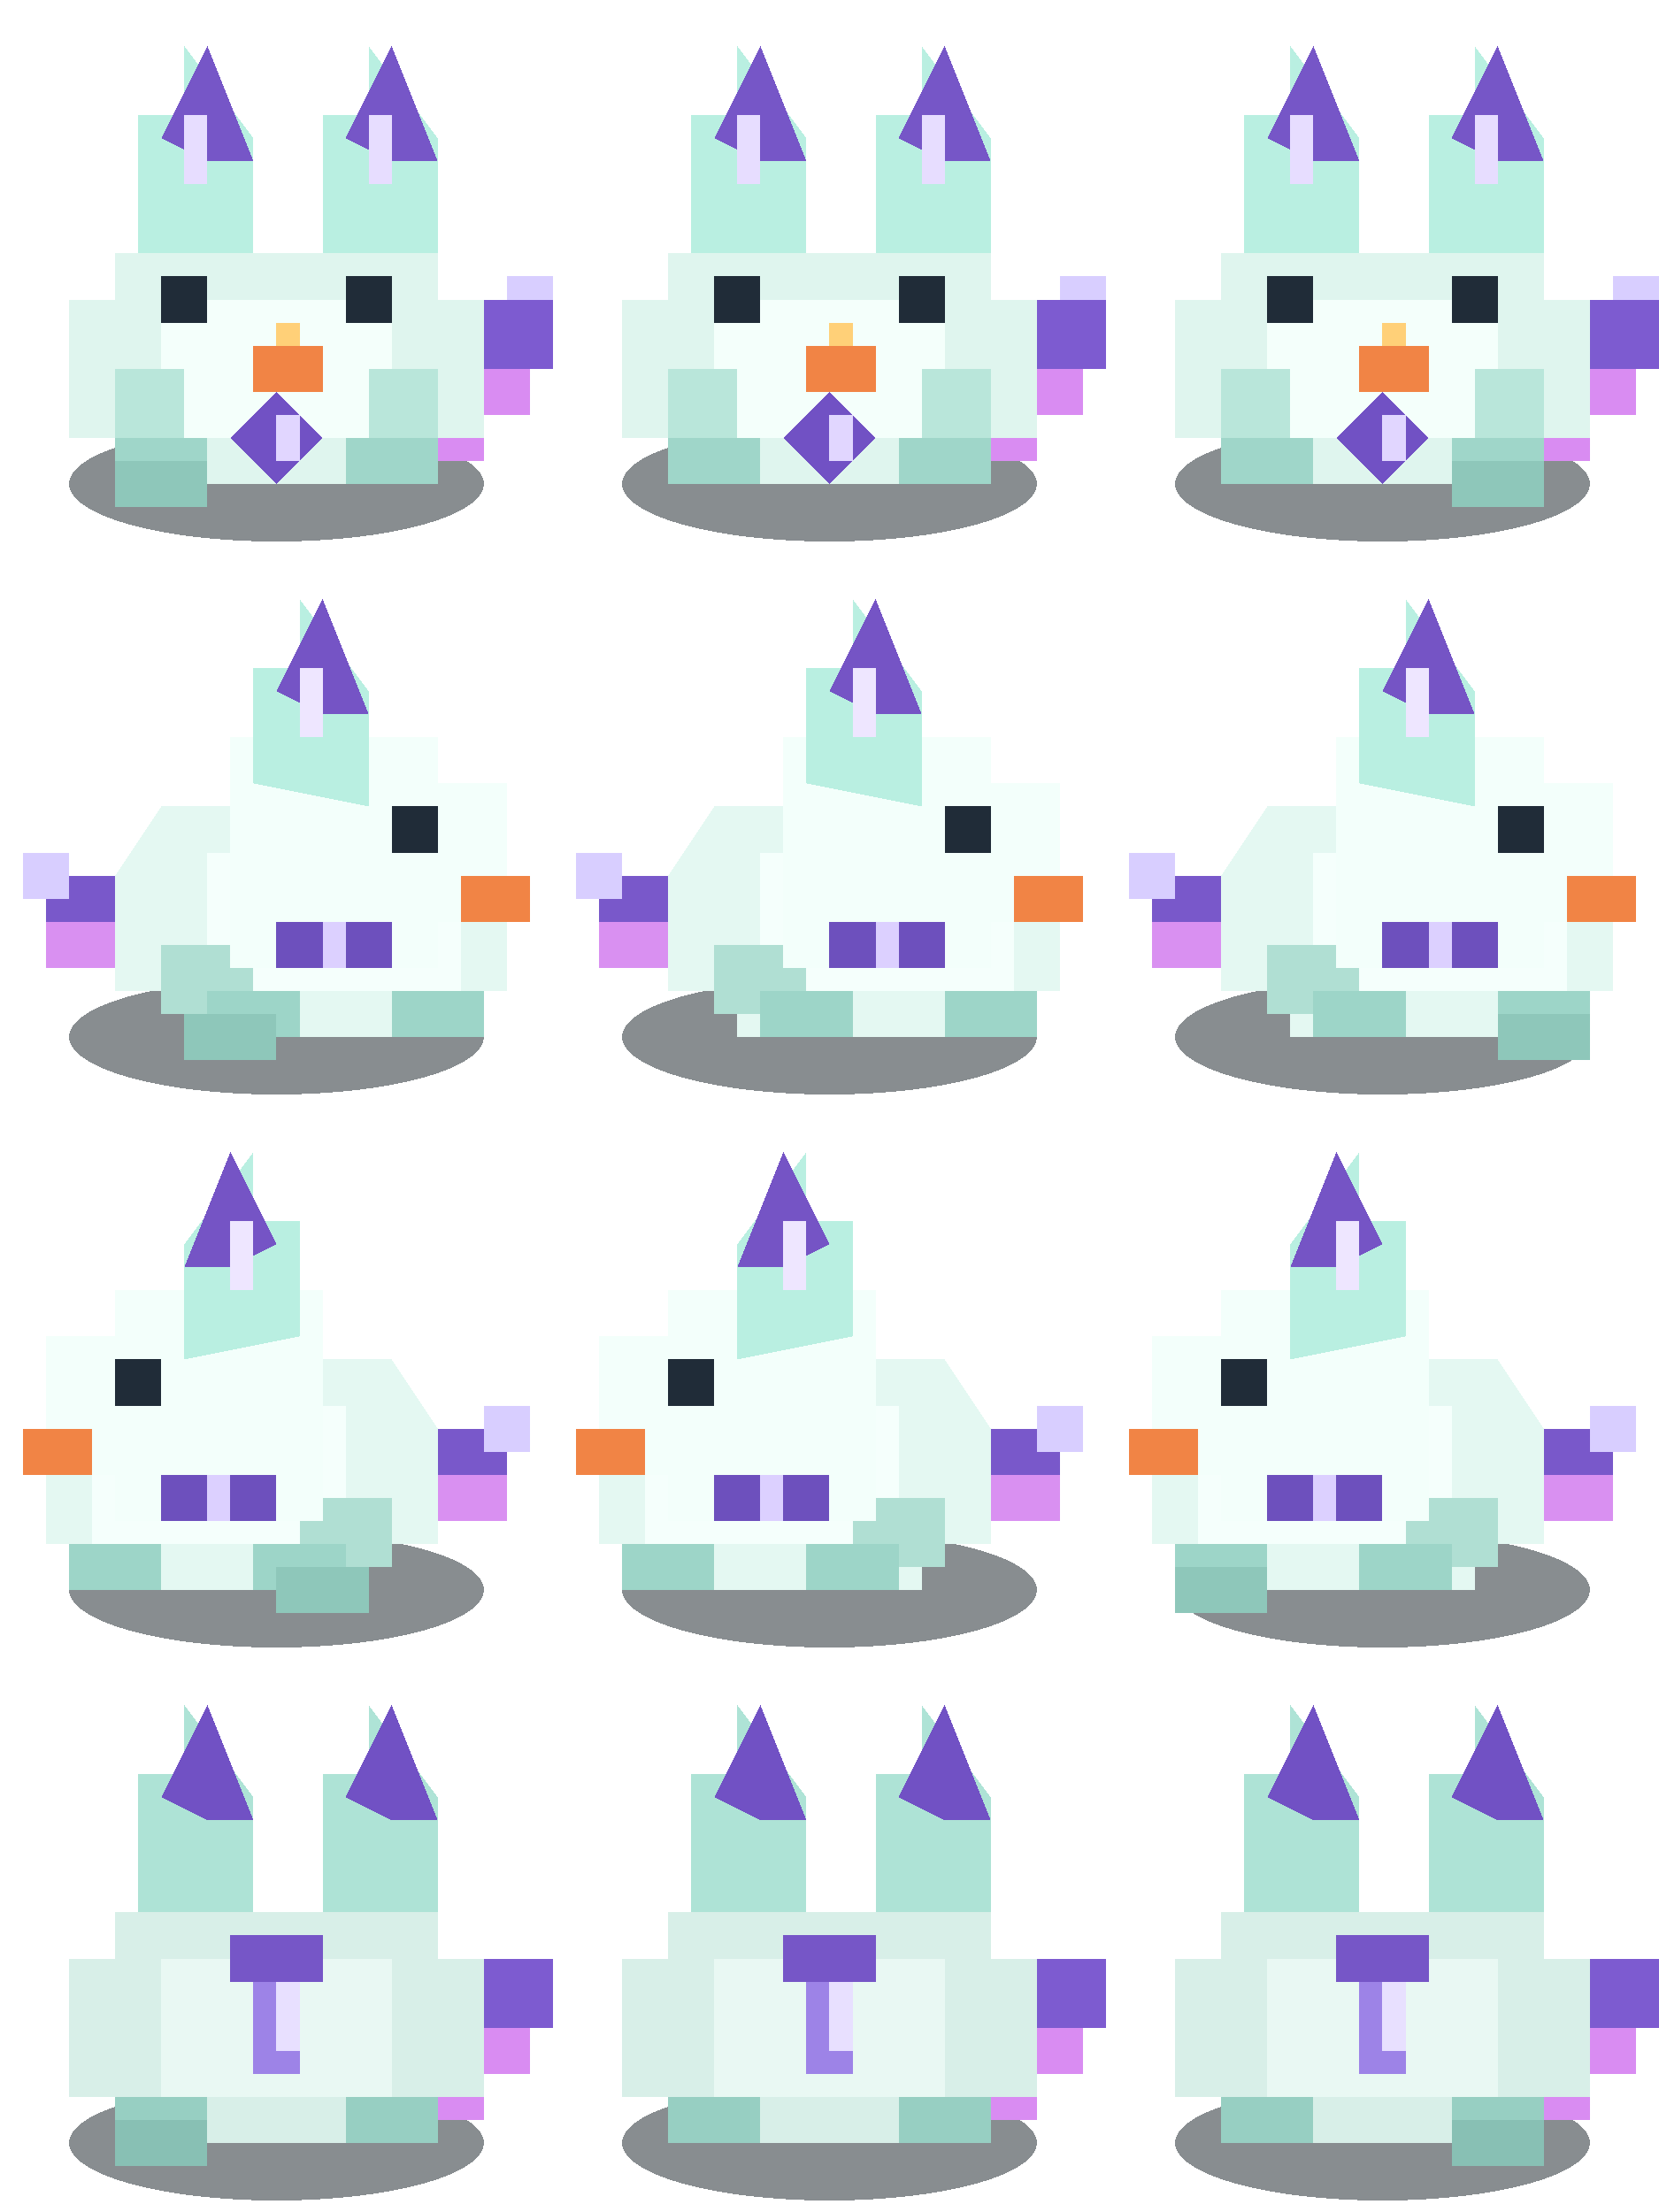
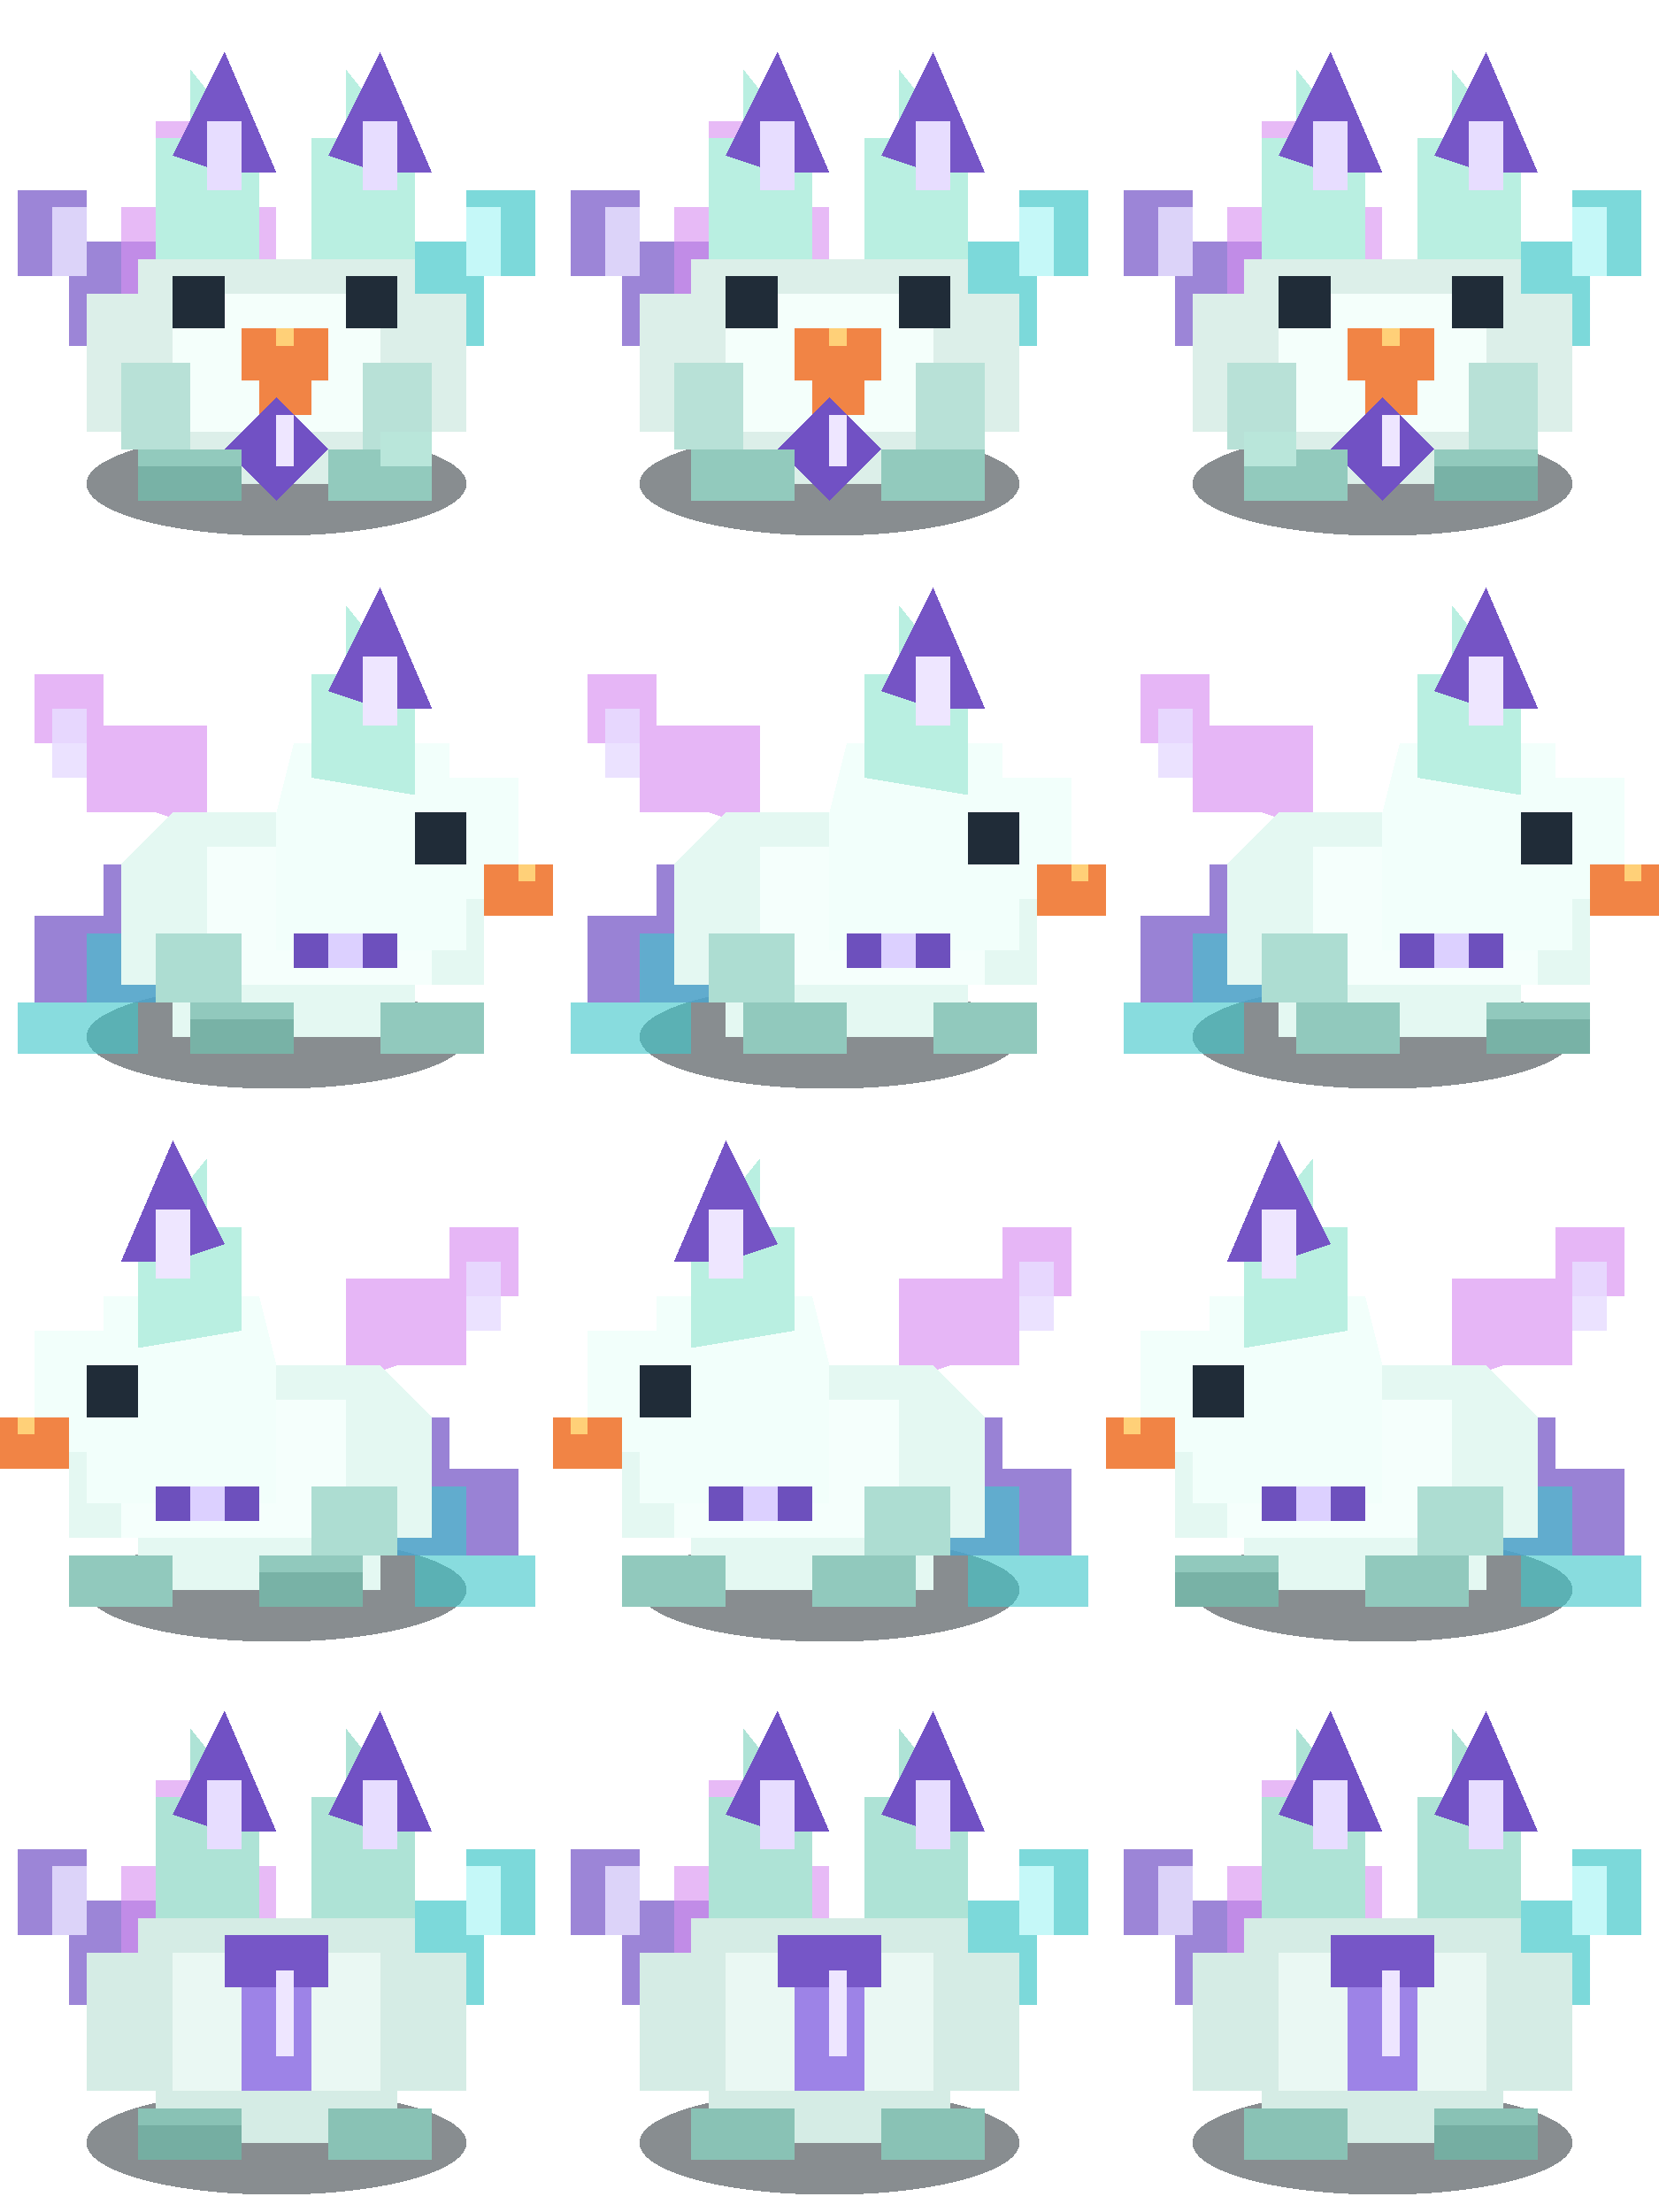
- <svg xmlns="http://www.w3.org/2000/svg" width="72" height="96" viewBox="0 0 72 96" shape-rendering="crispEdges">
+ <svg xmlns="http://www.w3.org/2000/svg" width="96" height="128" viewBox="0 0 96 128" shape-rendering="crispEdges">
  <defs>
    <g id="shadow">
-       <ellipse cx="12" cy="21" rx="9" ry="2.5" fill="#061018" opacity=".48" />
+       <ellipse cx="16" cy="28" rx="11" ry="3" fill="#061018" opacity=".48" />
+     </g>
+     <g id="tailfan">
+       <path d="M8 20H4v-4H1v-5h4v3h5v4h3v5H8z" fill="#7656c7" opacity=".72" />
+       <path d="M24 20h4v-4h3v-5h-4v3h-5v4h-3v5h5z" fill="#3fc7c9" opacity=".68" />
+       <path d="M10 17H7v-5h2V7h4v5h3v7h-4z" fill="#d990f1" opacity=".62" />
+       <rect x="3" y="12" width="2" height="4" fill="#e8e0ff" opacity=".85" />
+       <rect x="27" y="12" width="2" height="4" fill="#d6ffff" opacity=".82" />
    </g>
    <g id="down">
      <use href="#shadow" />
-       <path d="M18 15h5v3h-2v2h-5v-3h2z" fill="#d98cf2" />
-       <rect x="21" y="13" width="3" height="3" fill="#7d5bd0" />
-       <rect x="22" y="12" width="2" height="1" fill="#d8ceff" />
-       <path d="M5 11h14v2h2v6h-3v2H6v-2H3v-6h2z" fill="#dff5ee" />
-       <rect x="7" y="13" width="10" height="6" fill="#f4fffb" />
-       <rect x="5" y="16" width="3" height="3" fill="#b9e6da" />
-       <rect x="16" y="16" width="3" height="3" fill="#b9e6da" />
-       <path d="M6 11V5h2V2l3 4v5z" fill="#b9efe1" />
-       <path d="M14 11V5h2V2l3 4v5z" fill="#b9efe1" />
-       <path d="M7 6l2-4 2 5H9zM15 6l2-4 2 5h-2z" fill="#7656c7" />
-       <rect x="8" y="5" width="1" height="3" fill="#e7ddff" />
-       <rect x="16" y="5" width="1" height="3" fill="#e7ddff" />
-       <rect x="7" y="12" width="2" height="2" fill="#202c38" />
-       <rect x="15" y="12" width="2" height="2" fill="#202c38" />
-       <rect x="11" y="15" width="3" height="2" fill="#f18445" />
-       <rect x="12" y="14" width="1" height="1" fill="#ffd078" />
-       <polygon points="12,17 14,19 12,21 10,19" fill="#7151c4" />
-       <rect x="12" y="18" width="1" height="2" fill="#e1d6ff" />
-       <rect x="5" y="19" width="4" height="2" fill="#9fd6c9" />
-       <rect x="15" y="19" width="4" height="2" fill="#9fd6c9" />
+       <use href="#tailfan" />
+       <path d="M8 15h16v2h3v8h-4v3H9v-3H5v-8h3z" fill="#dcefe9" />
+       <rect x="10" y="17" width="12" height="8" fill="#f4fffb" />
+       <rect x="7" y="21" width="4" height="5" fill="#b8e1d7" />
+       <rect x="21" y="21" width="4" height="5" fill="#b8e1d7" />
+       <path d="M9 15V8h2V4l4 5v6z" fill="#b9efe1" />
+       <path d="M18 15V8h2V4l4 5v6z" fill="#b9efe1" />
+       <path d="M10 9l3-6 3 7h-3zM19 9l3-6 3 7h-3z" fill="#7656c7" />
+       <rect x="12" y="7" width="2" height="4" fill="#e7ddff" />
+       <rect x="21" y="7" width="2" height="4" fill="#e7ddff" />
+       <rect x="10" y="16" width="3" height="3" fill="#202c38" />
+       <rect x="20" y="16" width="3" height="3" fill="#202c38" />
+       <path d="M14 19h5v3h-1v2h-3v-2h-1z" fill="#f18445" />
+       <rect x="16" y="19" width="1" height="1" fill="#ffd078" />
+       <polygon points="16,23 19,26 16,29 13,26" fill="#7151c4" />
+       <rect x="16" y="24" width="1" height="3" fill="#eee6ff" />
+       <rect x="8" y="26" width="6" height="3" fill="#92cabd" />
+       <rect x="19" y="26" width="6" height="3" fill="#92cabd" />
    </g>
    <g id="side">
      <use href="#shadow" />
-       <path d="M5 15H2v3h5v2h5v-3H8v-3H5z" fill="#d990f1" />
-       <rect x="2" y="14" width="3" height="2" fill="#7958ca" />
-       <rect x="1" y="13" width="2" height="2" fill="#d8ceff" />
-       <path d="M7 11h12l3 3v5h-3v2H8v-2H5v-5z" fill="#e4f8f2" />
-       <rect x="9" y="13" width="11" height="6" fill="#f5fffc" />
-       <rect x="7" y="17" width="4" height="3" fill="#b0dfd3" />
-       <path d="M10 8h9v2h3v6h-3v2h-9z" fill="#f3fffb" />
-       <path d="M11 10V5h2V2l3 4v5z" fill="#b9efe1" />
-       <path d="M12 6l2-4 2 5h-2z" fill="#7554c5" />
-       <rect x="13" y="5" width="1" height="3" fill="#eee6ff" />
-       <rect x="17" y="11" width="2" height="2" fill="#202c38" />
-       <rect x="20" y="14" width="3" height="2" fill="#f18445" />
-       <rect x="12" y="16" width="5" height="2" fill="#6d50bd" />
-       <rect x="14" y="16" width="1" height="2" fill="#dcd0ff" />
-       <rect x="9" y="19" width="4" height="2" fill="#9dd5c8" />
-       <rect x="17" y="19" width="4" height="2" fill="#9dd5c8" />
+       <path d="M11 18H6v3H2v5h7v-2h7v-5h-5z" fill="#7656c7" opacity=".74" />
+       <path d="M9 15H5v-4H2V7h4v3h6v6z" fill="#d990f1" opacity=".66" />
+       <path d="M10 22H5v4H1v3h7v-3h7v-5z" fill="#3fc7c9" opacity=".62" />
+       <rect x="3" y="9" width="2" height="4" fill="#e7ddff" opacity=".85" />
+       <path d="M10 15h14l4 4v6h-4v3H10v-3H7v-7z" fill="#e4f8f2" />
+       <rect x="12" y="17" width="13" height="8" fill="#f5fffc" />
+       <rect x="9" y="22" width="5" height="4" fill="#adddd2" />
+       <path d="M17 11h9v2h4v7h-3v3H16v-8z" fill="#f2fffb" />
+       <path d="M18 13V7h2V3l4 5v6z" fill="#b9efe1" />
+       <path d="M19 8l3-6 3 7h-3z" fill="#7554c5" />
+       <rect x="21" y="6" width="2" height="4" fill="#eee6ff" />
+       <rect x="24" y="15" width="3" height="3" fill="#202c38" />
+       <path d="M28 18h4v3h-4z" fill="#f18445" />
+       <rect x="30" y="18" width="1" height="1" fill="#ffd078" />
+       <rect x="17" y="22" width="6" height="2" fill="#6d50bd" />
+       <rect x="19" y="22" width="2" height="2" fill="#dcd0ff" />
+       <rect x="11" y="26" width="6" height="3" fill="#91c9bd" />
+       <rect x="22" y="26" width="6" height="3" fill="#91c9bd" />
    </g>
    <g id="up">
      <use href="#shadow" />
-       <path d="M18 15h5v3h-2v2h-5v-3h2z" fill="#d98cf2" />
-       <rect x="21" y="13" width="3" height="3" fill="#7d5bd0" />
-       <path d="M5 11h14v2h2v6h-3v2H6v-2H3v-6h2z" fill="#d8efe8" />
-       <rect x="7" y="13" width="10" height="6" fill="#e9f8f3" />
-       <path d="M6 11V5h2V2l3 4v5z" fill="#aee3d6" />
-       <path d="M14 11V5h2V2l3 4v5z" fill="#aee3d6" />
-       <path d="M7 6l2-4 2 5H9zM15 6l2-4 2 5h-2z" fill="#7151c4" />
-       <rect x="10" y="12" width="4" height="2" fill="#7656c7" />
-       <rect x="11" y="14" width="2" height="4" fill="#9d83e7" />
-       <rect x="12" y="14" width="1" height="3" fill="#e8e0ff" />
-       <rect x="5" y="19" width="4" height="2" fill="#97cfc2" />
-       <rect x="15" y="19" width="4" height="2" fill="#97cfc2" />
+       <use href="#tailfan" />
+       <path d="M8 15h16v2h3v8h-4v3H9v-3H5v-8h3z" fill="#d5ece5" />
+       <rect x="10" y="17" width="12" height="8" fill="#eaf8f3" />
+       <path d="M9 15V8h2V4l4 5v6z" fill="#aee3d6" />
+       <path d="M18 15V8h2V4l4 5v6z" fill="#aee3d6" />
+       <path d="M10 9l3-6 3 7h-3zM19 9l3-6 3 7h-3z" fill="#7151c4" />
+       <rect x="12" y="7" width="2" height="4" fill="#e7ddff" />
+       <rect x="21" y="7" width="2" height="4" fill="#e7ddff" />
+       <rect x="13" y="16" width="6" height="3" fill="#7656c7" />
+       <rect x="14" y="19" width="4" height="6" fill="#9d83e7" />
+       <rect x="16" y="18" width="1" height="5" fill="#eee6ff" />
+       <rect x="8" y="26" width="6" height="3" fill="#89c2b5" />
+       <rect x="19" y="26" width="6" height="3" fill="#89c2b5" />
    </g>
  </defs>
  <g transform="translate(0 0)">
    <use href="#down" />
-     <rect x="5" y="20" width="4" height="2" fill="#8ec7ba" />
+     <rect x="8" y="27" width="6" height="2" fill="#78b2a6" />
+     <rect x="22" y="25" width="3" height="2" fill="#b9e6da" />
  </g>
-   <g transform="translate(24 0)">
+   <g transform="translate(32 0)">
    <use href="#down" />
  </g>
-   <g transform="translate(48 0)">
+   <g transform="translate(64 0)">
    <use href="#down" />
-     <rect x="15" y="20" width="4" height="2" fill="#8ec7ba" />
+     <rect x="19" y="27" width="6" height="2" fill="#78b2a6" />
+     <rect x="8" y="25" width="3" height="2" fill="#b9e6da" />
  </g>
-   <g transform="translate(0 24)">
+   <g transform="translate(0 32)">
    <use href="#side" />
-     <rect x="8" y="20" width="4" height="2" fill="#8ec7ba" />
+     <rect x="11" y="27" width="6" height="2" fill="#78b2a6" />
  </g>
-   <g transform="translate(24 24)">
+   <g transform="translate(32 32)">
    <use href="#side" />
  </g>
-   <g transform="translate(48 24)">
+   <g transform="translate(64 32)">
    <use href="#side" />
-     <rect x="17" y="20" width="4" height="2" fill="#8ec7ba" />
+     <rect x="22" y="27" width="6" height="2" fill="#78b2a6" />
  </g>
-   <g transform="translate(24 48) scale(-1 1)">
+   <g transform="translate(32 64) scale(-1 1)">
    <use href="#side" />
-     <rect x="8" y="20" width="4" height="2" fill="#8ec7ba" />
+     <rect x="11" y="27" width="6" height="2" fill="#78b2a6" />
  </g>
-   <g transform="translate(48 48) scale(-1 1)">
+   <g transform="translate(64 64) scale(-1 1)">
    <use href="#side" />
  </g>
-   <g transform="translate(72 48) scale(-1 1)">
+   <g transform="translate(96 64) scale(-1 1)">
    <use href="#side" />
-     <rect x="17" y="20" width="4" height="2" fill="#8ec7ba" />
+     <rect x="22" y="27" width="6" height="2" fill="#78b2a6" />
  </g>
-   <g transform="translate(0 72)">
+   <g transform="translate(0 96)">
    <use href="#up" />
-     <rect x="5" y="20" width="4" height="2" fill="#88c0b4" />
+     <rect x="8" y="27" width="6" height="2" fill="#75aea2" />
  </g>
-   <g transform="translate(24 72)">
+   <g transform="translate(32 96)">
    <use href="#up" />
  </g>
-   <g transform="translate(48 72)">
+   <g transform="translate(64 96)">
    <use href="#up" />
-     <rect x="15" y="20" width="4" height="2" fill="#88c0b4" />
+     <rect x="19" y="27" width="6" height="2" fill="#75aea2" />
  </g>
</svg>
